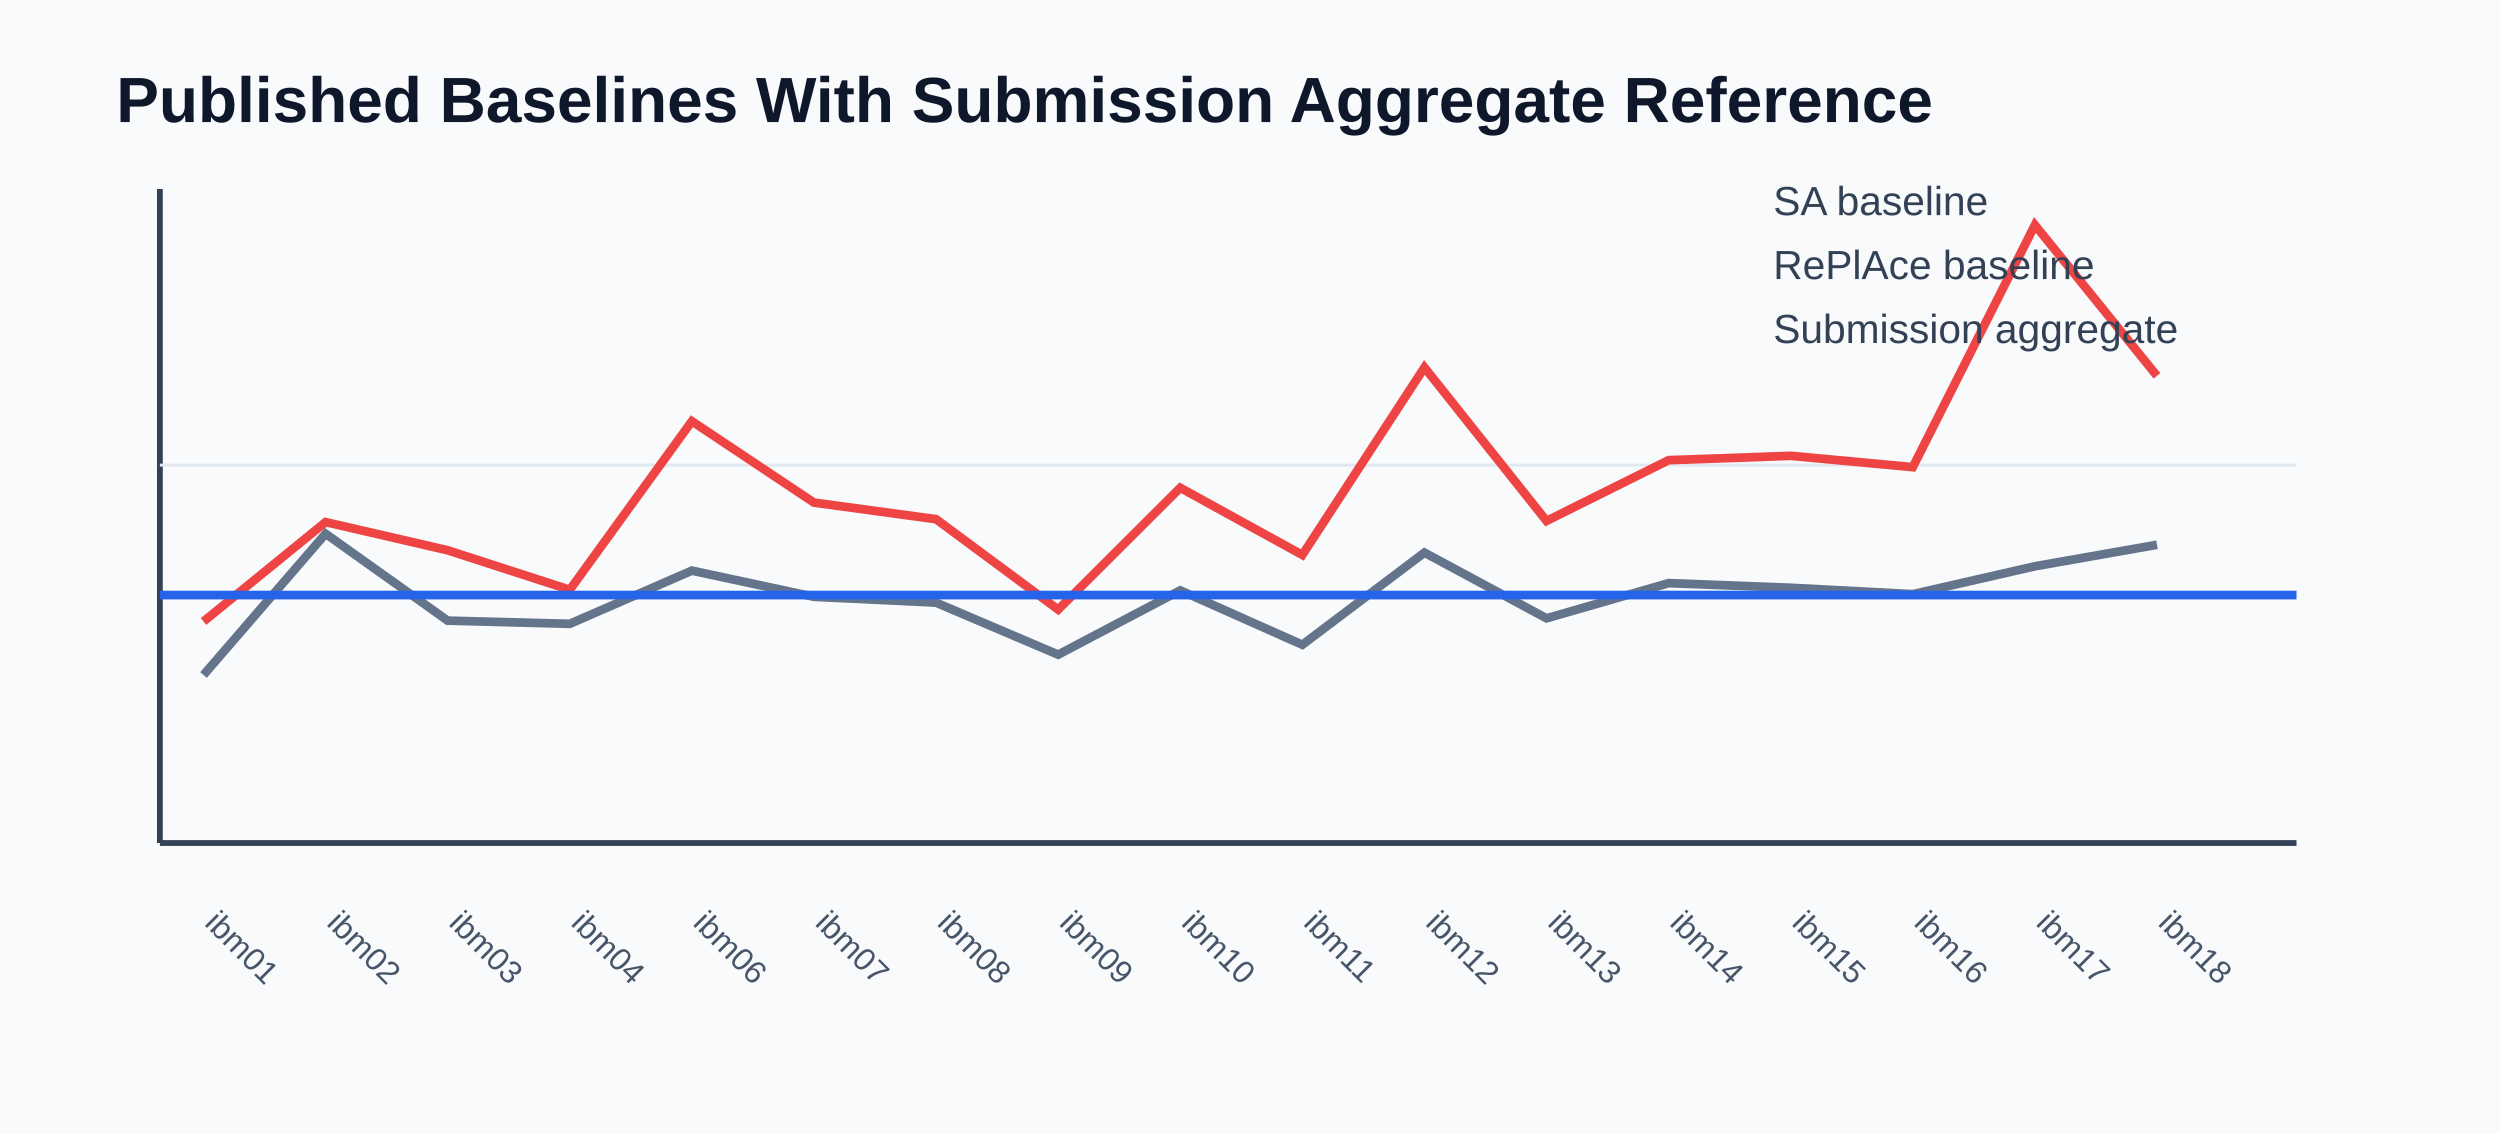
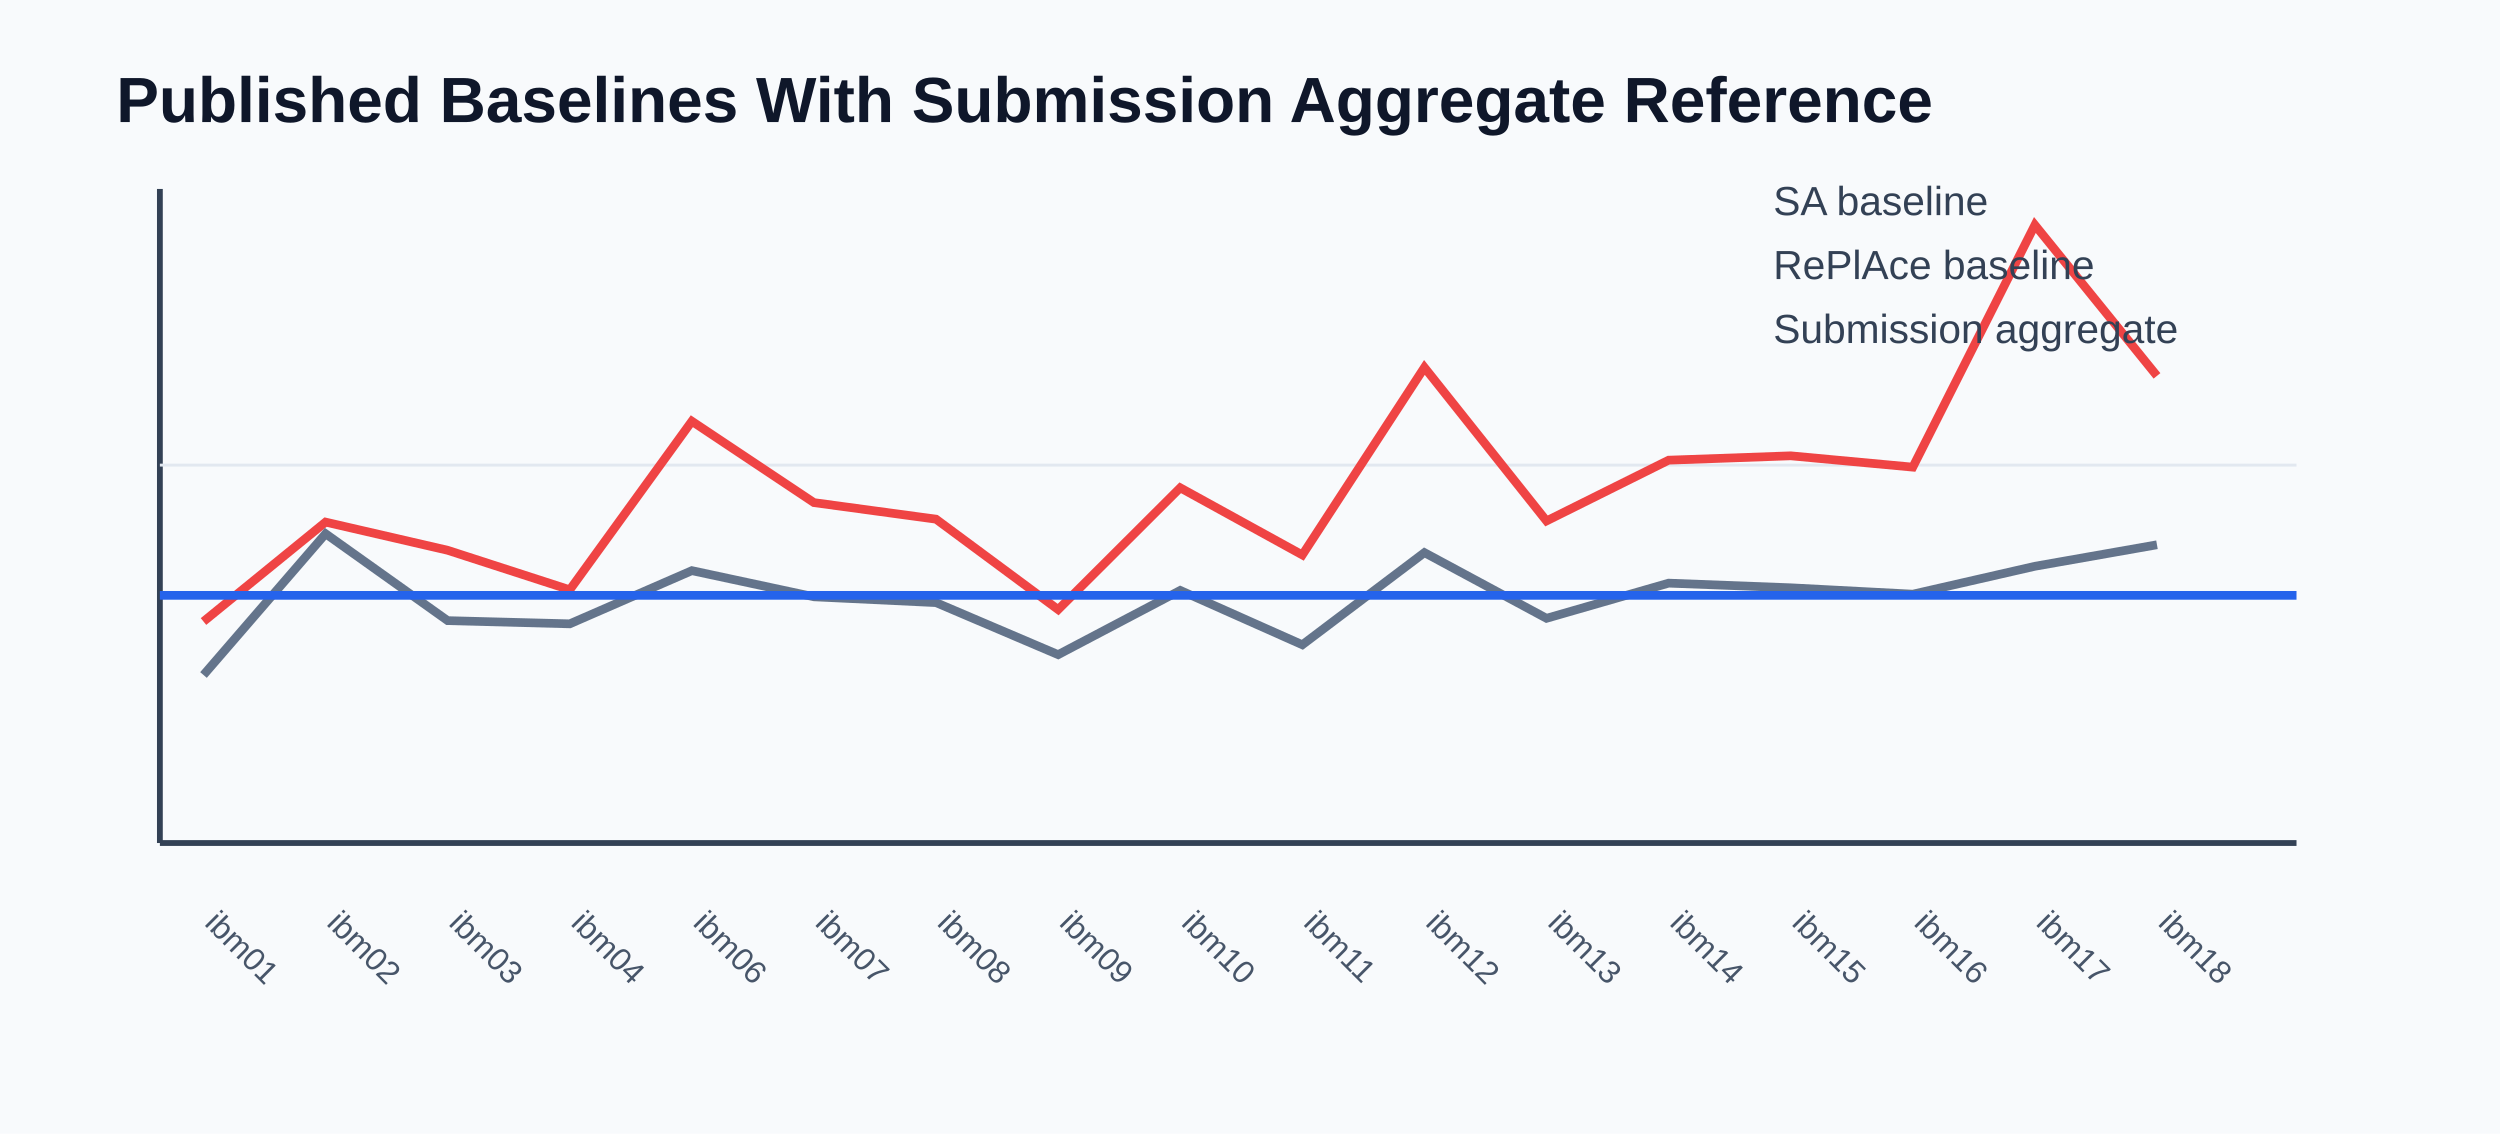
<svg xmlns="http://www.w3.org/2000/svg" width="860" height="390" viewBox="0 0 860 390">
  <style>.bg{fill:#f8fafc}.title{font:700 22px Arial,sans-serif;fill:#0f172a}.tick{font:11px Arial,sans-serif;fill:#475569}.legend{font:14px Arial,sans-serif;fill:#334155}.axis{stroke:#334155;stroke-width:2}.grid{stroke:#e2e8f0;stroke-width:1}</style>
  <rect class="bg" width="860" height="390" />
  <text x="40" y="42" class="title">Published Baselines With Submission Aggregate Reference</text>
  <line x1="55" y1="290" x2="790" y2="290" class="axis" />
  <line x1="55" y1="65" x2="55" y2="290" class="axis" />
  <line x1="55" y1="160" x2="790" y2="160" class="grid" />
  <polyline points="70,213.8 112,179.6 154,189.3 196,202.9 238,144.9 280,172.9 322,178.6 364,209.7 406,167.8 448,190.9 490,126.4 532,179.2 574,158.3 616,156.8 658,160.7 700,77.4 742,129.3" fill="none" stroke="#ef4444" stroke-width="3" />
  <polyline points="70,232.2 112,183.6 154,213.5 196,214.6 238,196.3 280,205.3 322,207.3 364,225.2 406,203.1 448,221.8 490,190.1 532,212.7 574,200.6 616,202.2 658,204.4 700,194.8 742,187.4" fill="none" stroke="#64748b" stroke-width="3" />
-   <line x1="55" y1="204.7" x2="790" y2="204.7" stroke="#2563eb" stroke-width="3" />
+   <line x1="55" y1="204.8" x2="790" y2="204.8" stroke="#2563eb" stroke-width="3" />
  <text x="70" y="318" class="tick" transform="rotate(45 70 318)">ibm01</text>
  <text x="112" y="318" class="tick" transform="rotate(45 112 318)">ibm02</text>
  <text x="154" y="318" class="tick" transform="rotate(45 154 318)">ibm03</text>
  <text x="196" y="318" class="tick" transform="rotate(45 196 318)">ibm04</text>
  <text x="238" y="318" class="tick" transform="rotate(45 238 318)">ibm06</text>
  <text x="280" y="318" class="tick" transform="rotate(45 280 318)">ibm07</text>
  <text x="322" y="318" class="tick" transform="rotate(45 322 318)">ibm08</text>
  <text x="364" y="318" class="tick" transform="rotate(45 364 318)">ibm09</text>
  <text x="406" y="318" class="tick" transform="rotate(45 406 318)">ibm10</text>
  <text x="448" y="318" class="tick" transform="rotate(45 448 318)">ibm11</text>
  <text x="490" y="318" class="tick" transform="rotate(45 490 318)">ibm12</text>
  <text x="532" y="318" class="tick" transform="rotate(45 532 318)">ibm13</text>
  <text x="574" y="318" class="tick" transform="rotate(45 574 318)">ibm14</text>
  <text x="616" y="318" class="tick" transform="rotate(45 616 318)">ibm15</text>
  <text x="658" y="318" class="tick" transform="rotate(45 658 318)">ibm16</text>
  <text x="700" y="318" class="tick" transform="rotate(45 700 318)">ibm17</text>
  <text x="742" y="318" class="tick" transform="rotate(45 742 318)">ibm18</text>
  <text x="610" y="74" class="legend">SA baseline</text>
  <text x="610" y="96" class="legend">RePlAce baseline</text>
  <text x="610" y="118" class="legend">Submission aggregate</text>
</svg>
